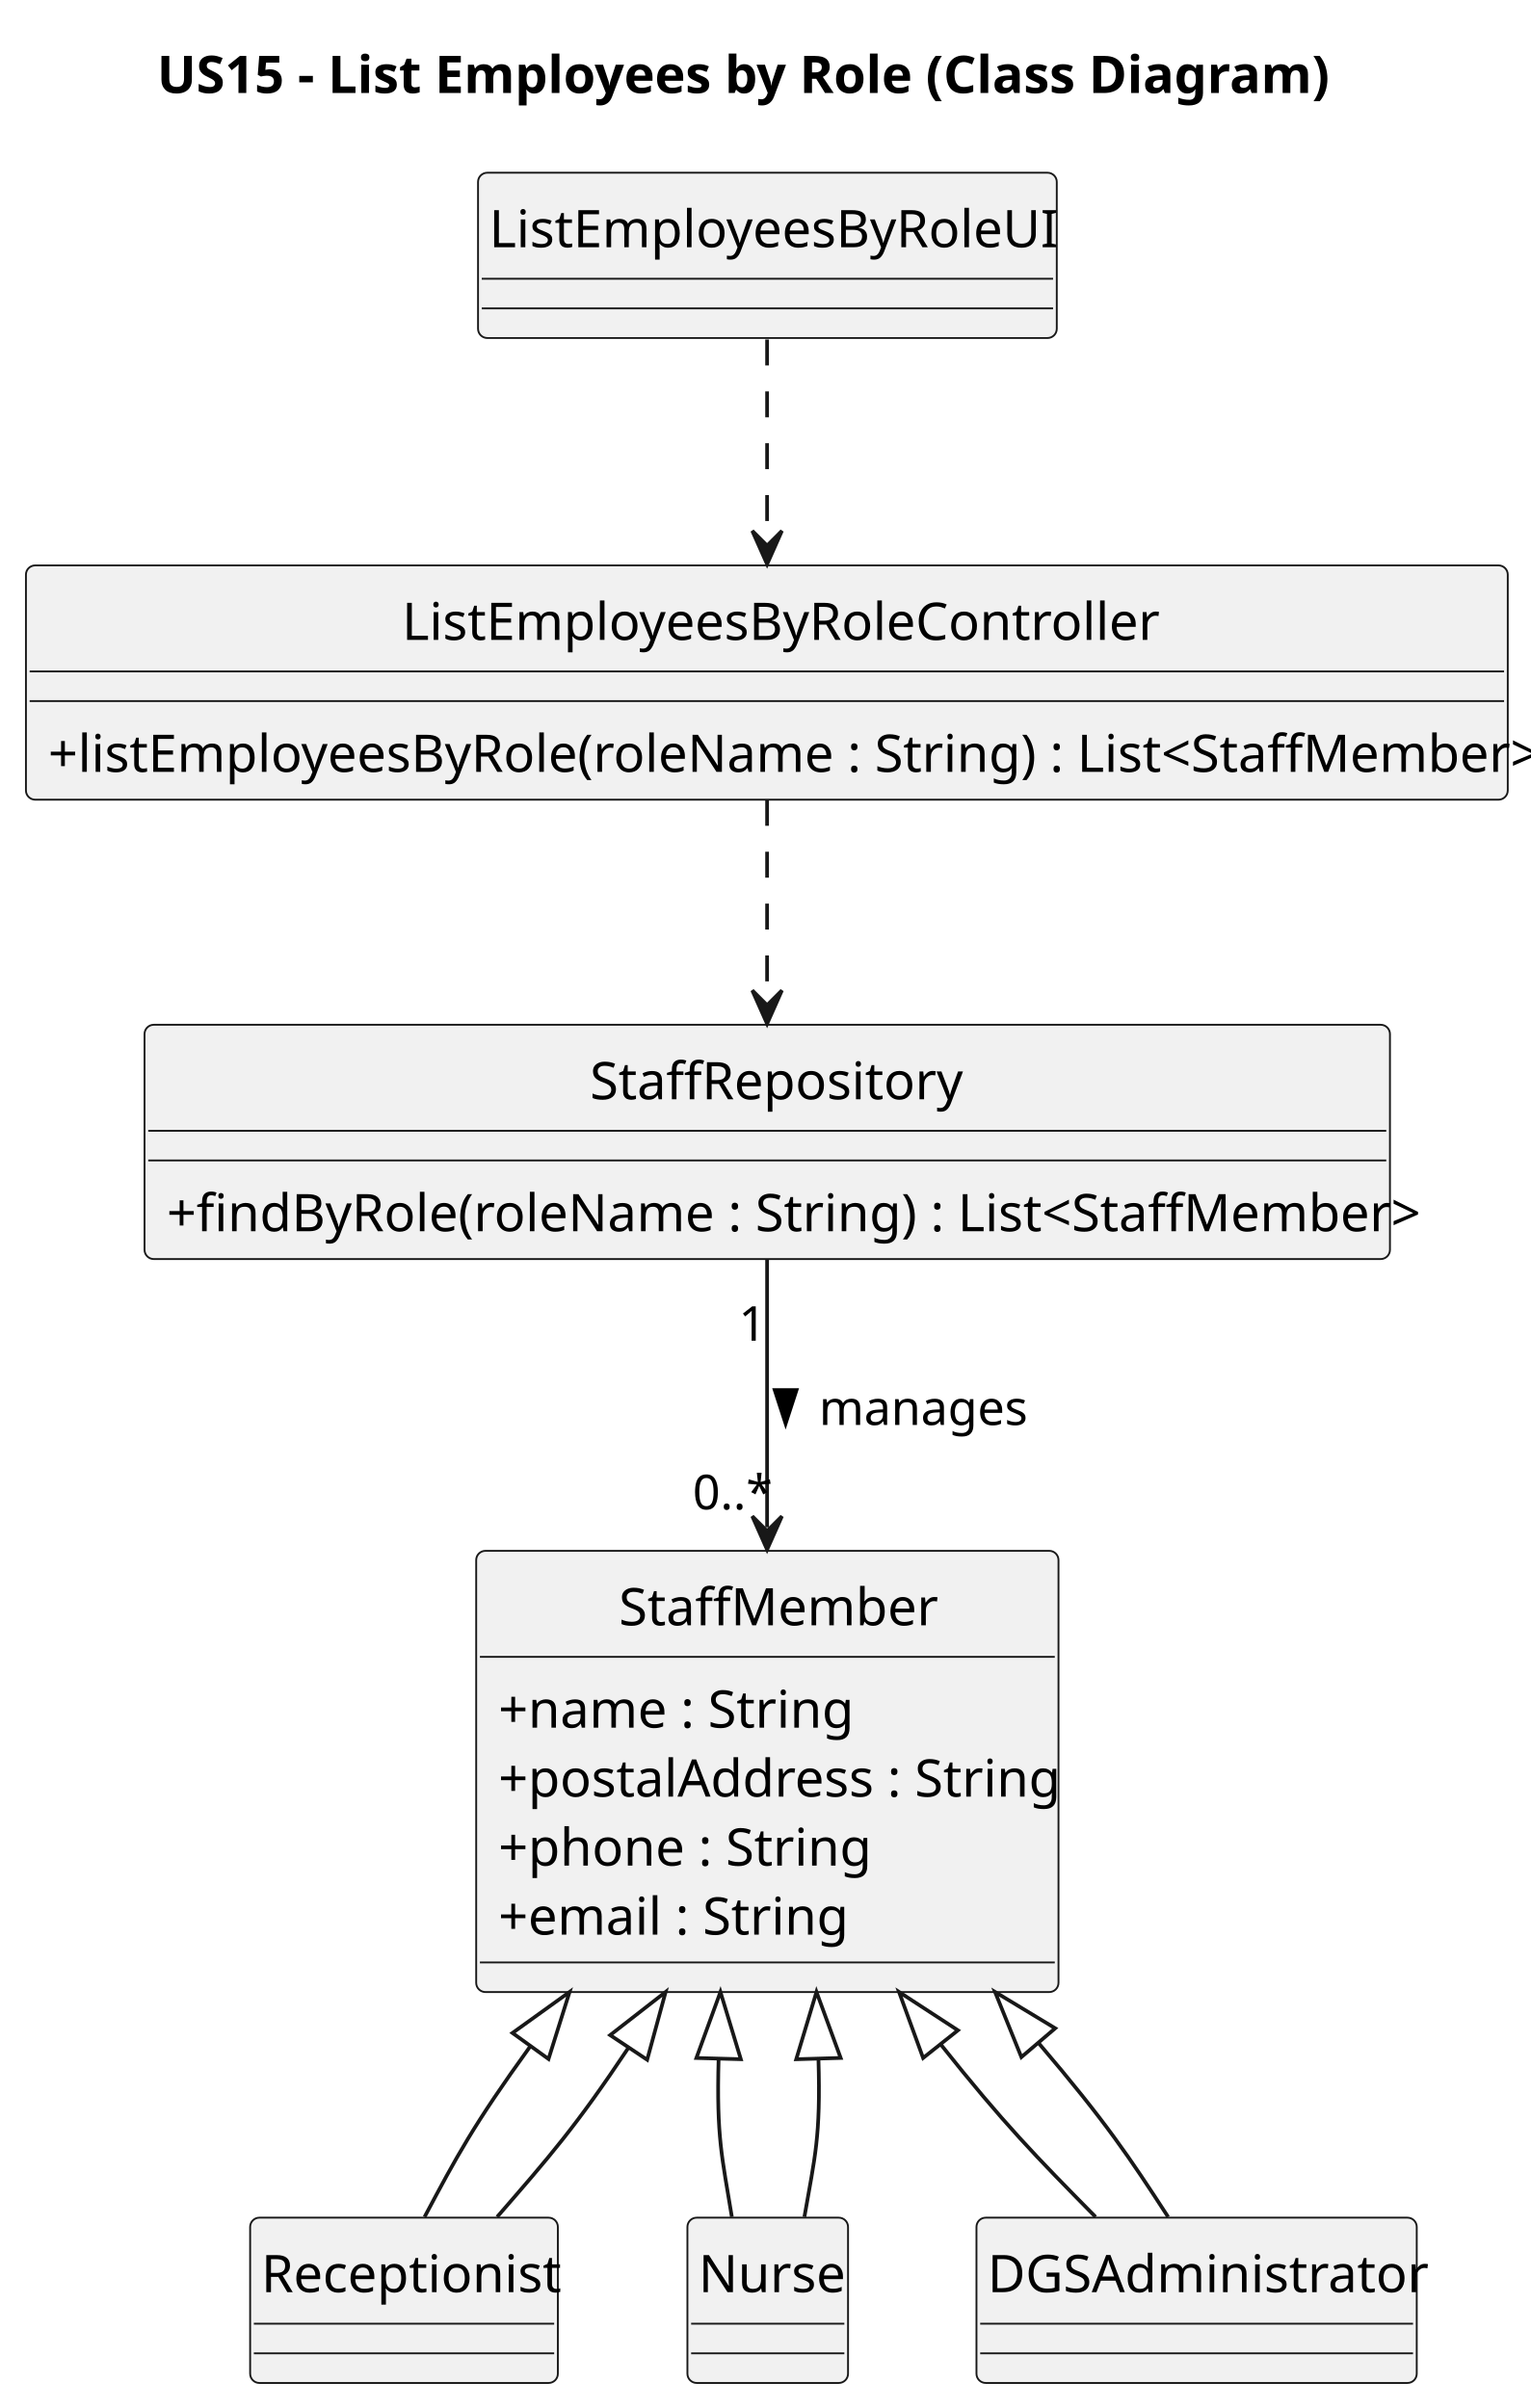
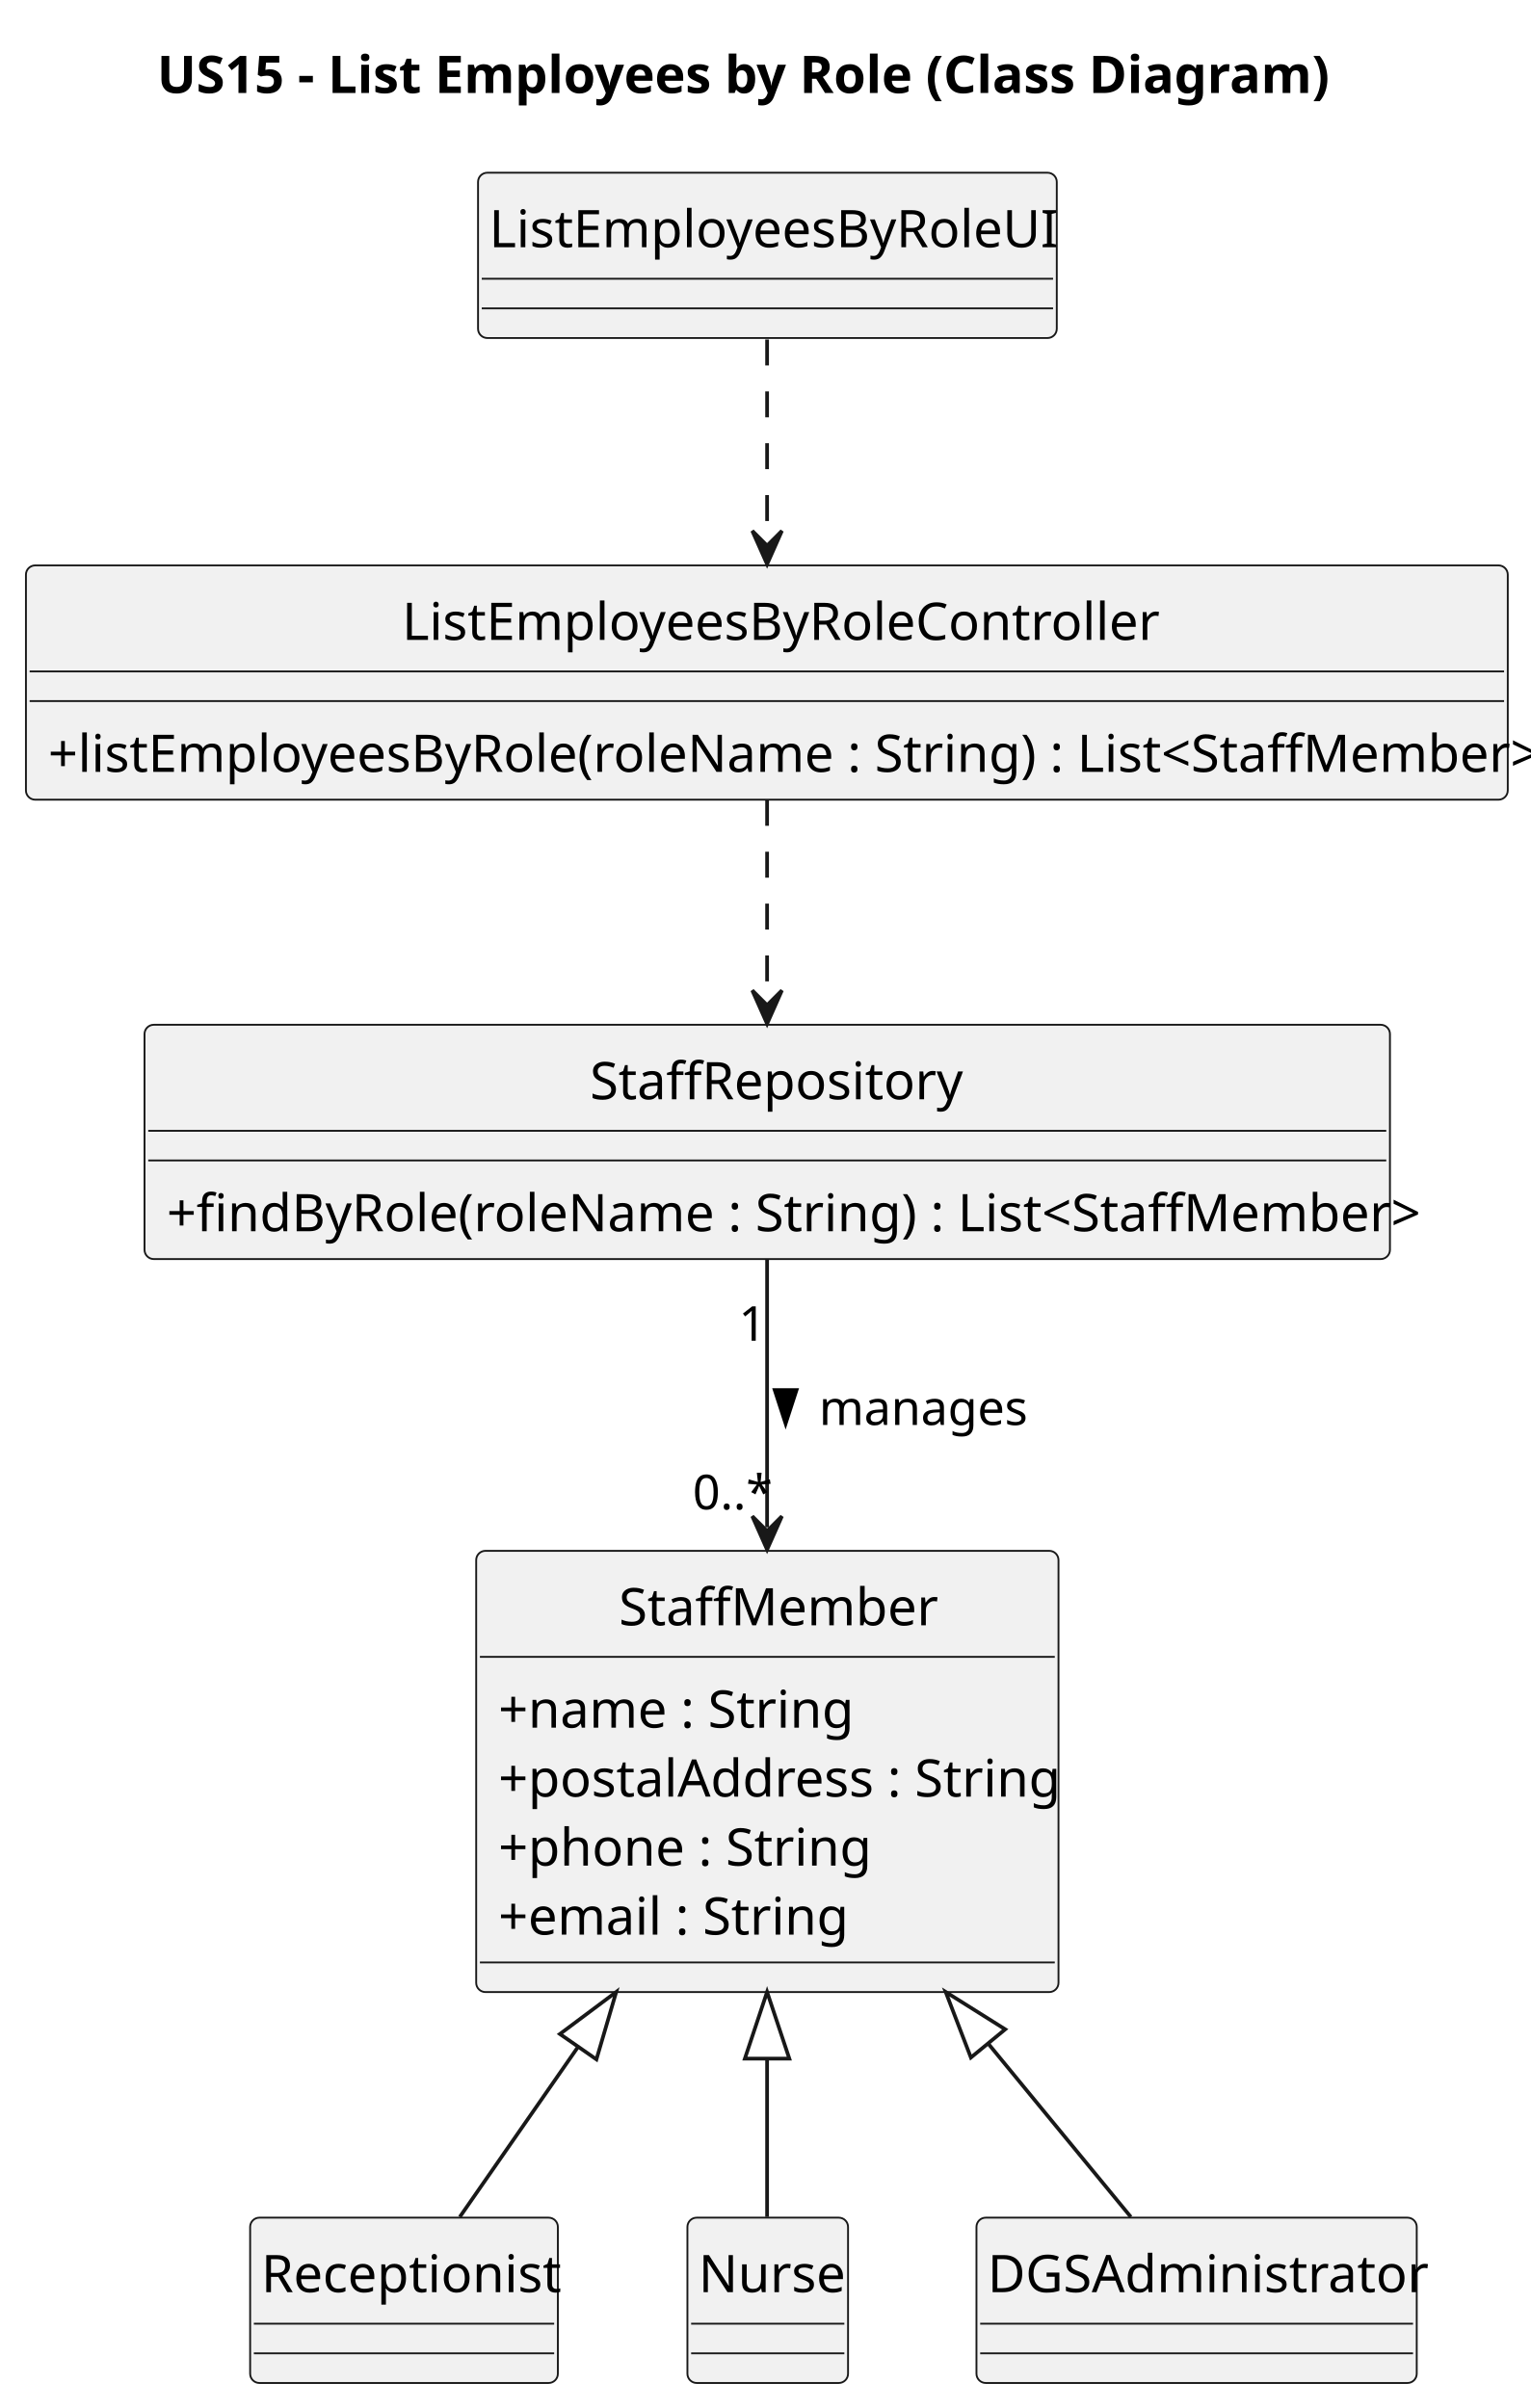
<svg xmlns="http://www.w3.org/2000/svg" contentStyleType="text/css" data-diagram-type="CLASS" height="650px" preserveAspectRatio="none" style="width:413px;height:650px;background:#FFFFFF;" version="1.1" viewBox="0 0 413 650" width="413px" zoomAndPan="magnify">
  <defs />
  <g>
    <g class="title" data-source-line="7">
      <text fill="#000000" font-family="sans-serif" font-size="14" font-weight="bold" lengthAdjust="spacing" textLength="315.103" x="42.384" y="25.107">US15 - List Employees by Role (Class Diagram)</text>
    </g>
-     <g class="entity" data-entity="ListEmployeesByRoleUI" data-source-line="11" data-uid="ent0002" id="entity_ListEmployeesByRoleUI">
+     <g class="entity" data-entity="ListEmployeesByRoleUI" data-source-line="10" data-uid="ent0002" id="entity_ListEmployeesByRoleUI">
      <rect fill="#F1F1F1" height="44.621" rx="2.5" ry="2.5" style="stroke:#181818;stroke-width:0.5;" width="156.172" x="129" y="46.621" />
      <text fill="#000000" font-family="sans-serif" font-size="14" lengthAdjust="spacing" textLength="150.172" x="132" y="66.728">ListEmployeesByRoleUI</text>
      <line style="stroke:#181818;stroke-width:0.5;" x1="130" x2="284.172" y1="75.242" y2="75.242" />
      <line style="stroke:#181818;stroke-width:0.5;" x1="130" x2="284.172" y1="83.242" y2="83.242" />
    </g>
-     <g class="entity" data-entity="ListEmployeesByRoleController" data-source-line="17" data-uid="ent0003" id="entity_ListEmployeesByRoleController">
+     <g class="entity" data-entity="ListEmployeesByRoleController" data-source-line="15" data-uid="ent0003" id="entity_ListEmployeesByRoleController">
      <rect fill="#F1F1F1" height="63.242" rx="2.5" ry="2.5" style="stroke:#181818;stroke-width:0.5;" width="399.871" x="7" y="152.621" />
      <text fill="#000000" font-family="sans-serif" font-size="14" lengthAdjust="spacing" textLength="196.861" x="108.505" y="172.728">ListEmployeesByRoleController</text>
      <line style="stroke:#181818;stroke-width:0.5;" x1="8" x2="405.871" y1="181.242" y2="181.242" />
      <line style="stroke:#181818;stroke-width:0.5;" x1="8" x2="405.871" y1="189.242" y2="189.242" />
      <text fill="#000000" font-family="sans-serif" font-size="14" lengthAdjust="spacing" textLength="387.871" x="13" y="208.35">+listEmployeesByRole(roleName : String) : List&lt;StaffMember&gt;</text>
    </g>
-     <g class="entity" data-entity="StaffMember" data-source-line="24" data-uid="ent0004" id="entity_StaffMember">
+     <g class="entity" data-entity="StaffMember" data-source-line="21" data-uid="ent0004" id="entity_StaffMember">
      <rect fill="#F1F1F1" height="119.106" rx="2.5" ry="2.5" style="stroke:#181818;stroke-width:0.5;" width="157.134" x="128.5" y="418.621" />
      <text fill="#000000" font-family="sans-serif" font-size="14" lengthAdjust="spacing" textLength="80.138" x="166.998" y="438.728">StaffMember</text>
      <line style="stroke:#181818;stroke-width:0.5;" x1="129.5" x2="284.634" y1="447.242" y2="447.242" />
      <text fill="#000000" font-family="sans-serif" font-size="14" lengthAdjust="spacing" textLength="91.438" x="134.5" y="466.35">+name : String</text>
      <text fill="#000000" font-family="sans-serif" font-size="14" lengthAdjust="spacing" textLength="145.134" x="134.5" y="484.971">+postalAddress : String</text>
      <text fill="#000000" font-family="sans-serif" font-size="14" lengthAdjust="spacing" textLength="95.348" x="134.5" y="503.592">+phone : String</text>
      <text fill="#000000" font-family="sans-serif" font-size="14" lengthAdjust="spacing" textLength="89.872" x="134.5" y="522.213">+email : String</text>
      <line style="stroke:#181818;stroke-width:0.5;" x1="129.5" x2="284.634" y1="529.727" y2="529.727" />
    </g>
-     <g class="entity" data-entity="Receptionist" data-source-line="32" data-uid="ent0005" id="entity_Receptionist">
+     <g class="entity" data-entity="Receptionist" data-source-line="29" data-uid="ent0005" id="entity_Receptionist">
      <rect fill="#F1F1F1" height="44.621" rx="2.5" ry="2.5" style="stroke:#181818;stroke-width:0.5;" width="83.041" x="67.5" y="598.621" />
      <text fill="#000000" font-family="sans-serif" font-size="14" lengthAdjust="spacing" textLength="77.041" x="70.5" y="618.729">Receptionist</text>
      <line style="stroke:#181818;stroke-width:0.5;" x1="68.5" x2="149.541" y1="627.242" y2="627.242" />
      <line style="stroke:#181818;stroke-width:0.5;" x1="68.5" x2="149.541" y1="635.242" y2="635.242" />
    </g>
-     <g class="entity" data-entity="Nurse" data-source-line="33" data-uid="ent0007" id="entity_Nurse">
+     <g class="entity" data-entity="Nurse" data-source-line="30" data-uid="ent0007" id="entity_Nurse">
      <rect fill="#F1F1F1" height="44.621" rx="2.5" ry="2.5" style="stroke:#181818;stroke-width:0.5;" width="43.345" x="185.5" y="598.621" />
      <text fill="#000000" font-family="sans-serif" font-size="14" lengthAdjust="spacing" textLength="37.345" x="188.5" y="618.729">Nurse</text>
      <line style="stroke:#181818;stroke-width:0.5;" x1="186.5" x2="227.845" y1="627.242" y2="627.242" />
      <line style="stroke:#181818;stroke-width:0.5;" x1="186.5" x2="227.845" y1="635.242" y2="635.242" />
    </g>
-     <g class="entity" data-entity="DGSAdministrator" data-source-line="34" data-uid="ent0009" id="entity_DGSAdministrator">
+     <g class="entity" data-entity="DGSAdministrator" data-source-line="31" data-uid="ent0009" id="entity_DGSAdministrator">
      <rect fill="#F1F1F1" height="44.621" rx="2.5" ry="2.5" style="stroke:#181818;stroke-width:0.5;" width="118.807" x="263.5" y="598.621" />
      <text fill="#000000" font-family="sans-serif" font-size="14" lengthAdjust="spacing" textLength="112.807" x="266.5" y="618.729">DGSAdministrator</text>
      <line style="stroke:#181818;stroke-width:0.5;" x1="264.5" x2="381.307" y1="627.242" y2="627.242" />
      <line style="stroke:#181818;stroke-width:0.5;" x1="264.5" x2="381.307" y1="635.242" y2="635.242" />
    </g>
-     <g class="entity" data-entity="StaffRepository" data-source-line="36" data-uid="ent0011" id="entity_StaffRepository">
+     <g class="entity" data-entity="StaffRepository" data-source-line="33" data-uid="ent0011" id="entity_StaffRepository">
      <rect fill="#F1F1F1" height="63.242" rx="2.5" ry="2.5" style="stroke:#181818;stroke-width:0.5;" width="336.078" x="39" y="276.621" />
      <text fill="#000000" font-family="sans-serif" font-size="14" lengthAdjust="spacing" textLength="95.71" x="159.184" y="296.728">StaffRepository</text>
      <line style="stroke:#181818;stroke-width:0.5;" x1="40" x2="374.078" y1="305.242" y2="305.242" />
      <line style="stroke:#181818;stroke-width:0.5;" x1="40" x2="374.078" y1="313.242" y2="313.242" />
      <text fill="#000000" font-family="sans-serif" font-size="14" lengthAdjust="spacing" textLength="324.078" x="45" y="332.35">+findByRole(roleName : String) : List&lt;StaffMember&gt;</text>
    </g>
-     <g class="link" data-entity-1="StaffMember" data-entity-2="Receptionist" data-source-line="32" data-uid="lnk6" id="link_StaffMember_Receptionist">
-       <path d="M143.157,552.28 C127.627,573.77 123.21,582.191 114.57,598.421" fill="none" id="StaffMember-backto-Receptionist" style="stroke:#181818;stroke-width:1;" />
-       <polygon fill="none" points="153.7,537.691,138.294,548.766,148.02,555.795,153.7,537.691" style="stroke:#181818;stroke-width:1;" />
+     <g class="link" data-entity-1="StaffMember" data-entity-2="Receptionist" data-source-line="29" data-uid="lnk6" id="link_StaffMember_Receptionist">
+       <path d="M156.02,552.474 C141.09,573.964 135.36,582.191 124.08,598.421" fill="none" id="StaffMember-backto-Receptionist" style="stroke:#181818;stroke-width:1;" />
+       <polygon fill="none" points="166.29,537.691,151.092,549.05,160.947,555.897,166.29,537.691" style="stroke:#181818;stroke-width:1;" />
    </g>
-     <g class="link" data-entity-1="Receptionist" data-entity-2="StaffMember" data-source-line="47" data-uid="lnk15" id="link_Receptionist_StaffMember">
-       <path codeLine="47" d="M134.15,598.421 C148.23,582.191 155.333,574.163 169.643,552.673" fill="none" id="Receptionist-to-StaffMember" style="stroke:#181818;stroke-width:1;" />
-       <polygon fill="none" points="179.62,537.691,164.649,549.348,174.637,555.999,179.62,537.691" style="stroke:#181818;stroke-width:1;" />
+     <g class="link" data-entity-1="StaffMember" data-entity-2="Nurse" data-source-line="30" data-uid="lnk8" id="link_StaffMember_Nurse">
+       <path d="M207,555.691 C207,577.181 207,582.191 207,598.421" fill="none" id="StaffMember-backto-Nurse" style="stroke:#181818;stroke-width:1;" />
+       <polygon fill="none" points="207,537.691,201,555.691,213,555.691,207,537.691" style="stroke:#181818;stroke-width:1;" />
    </g>
-     <g class="link" data-entity-1="StaffMember" data-entity-2="Nurse" data-source-line="33" data-uid="lnk8" id="link_StaffMember_Nurse">
-       <path d="M193.916,555.684 C193.326,577.174 194.85,582.191 197.49,598.421" fill="none" id="StaffMember-backto-Nurse" style="stroke:#181818;stroke-width:1;" />
-       <polygon fill="none" points="194.41,537.691,187.918,555.52,199.914,555.849,194.41,537.691" style="stroke:#181818;stroke-width:1;" />
+     <g class="link" data-entity-1="StaffMember" data-entity-2="DGSAdministrator" data-source-line="31" data-uid="lnk10" id="link_StaffMember_DGSAdministrator">
+       <path d="M266.626,551.591 C284.306,573.081 291.8,582.191 305.15,598.421" fill="none" id="StaffMember-backto-DGSAdministrator" style="stroke:#181818;stroke-width:1;" />
+       <polygon fill="none" points="255.19,537.691,261.993,555.403,271.259,547.779,255.19,537.691" style="stroke:#181818;stroke-width:1;" />
    </g>
-     <g class="link" data-entity-1="Nurse" data-entity-2="StaffMember" data-source-line="48" data-uid="lnk16" id="link_Nurse_StaffMember">
-       <path codeLine="48" d="M217.07,598.421 C219.87,582.191 221.488,577.173 220.857,555.683" fill="none" id="Nurse-to-StaffMember" style="stroke:#181818;stroke-width:1;" />
-       <polygon fill="none" points="220.33,537.691,214.86,555.859,226.855,555.508,220.33,537.691" style="stroke:#181818;stroke-width:1;" />
-     </g>
-     <g class="link" data-entity-1="StaffMember" data-entity-2="DGSAdministrator" data-source-line="34" data-uid="lnk10" id="link_StaffMember_DGSAdministrator">
-       <path d="M253.8,551.783 C270.88,573.273 279.64,582.191 295.64,598.421" fill="none" id="StaffMember-backto-DGSAdministrator" style="stroke:#181818;stroke-width:1;" />
-       <polygon fill="none" points="242.6,537.691,249.102,555.516,258.497,548.049,242.6,537.691" style="stroke:#181818;stroke-width:1;" />
-     </g>
-     <g class="link" data-entity-1="DGSAdministrator" data-entity-2="StaffMember" data-source-line="49" data-uid="lnk17" id="link_DGSAdministrator_StaffMember">
-       <path codeLine="49" d="M315.22,598.421 C304.67,582.191 298.494,572.882 280.184,551.392" fill="none" id="DGSAdministrator-to-StaffMember" style="stroke:#181818;stroke-width:1;" />
-       <polygon fill="none" points="268.51,537.691,275.617,555.284,284.751,547.501,268.51,537.691" style="stroke:#181818;stroke-width:1;" />
-     </g>
-     <g class="link" data-entity-1="ListEmployeesByRoleUI" data-entity-2="ListEmployeesByRoleController" data-source-line="41" data-uid="lnk12" id="link_ListEmployeesByRoleUI_ListEmployeesByRoleController">
-       <path codeLine="41" d="M207,91.641 C207,108.801 207,127.061 207,146.291" fill="none" id="ListEmployeesByRoleUI-to-ListEmployeesByRoleController" style="stroke:#181818;stroke-width:1;stroke-dasharray:7,7;" />
+     <g class="link" data-entity-1="ListEmployeesByRoleUI" data-entity-2="ListEmployeesByRoleController" data-source-line="38" data-uid="lnk12" id="link_ListEmployeesByRoleUI_ListEmployeesByRoleController">
+       <path codeLine="38" d="M207,91.641 C207,108.801 207,127.061 207,146.291" fill="none" id="ListEmployeesByRoleUI-to-ListEmployeesByRoleController" style="stroke:#181818;stroke-width:1;stroke-dasharray:7,7;" />
      <polygon fill="#181818" points="207,152.291,211,143.291,207,147.291,203,143.291,207,152.291" style="stroke:#181818;stroke-width:1;" />
    </g>
-     <g class="link" data-entity-1="ListEmployeesByRoleController" data-entity-2="StaffRepository" data-source-line="43" data-uid="lnk13" id="link_ListEmployeesByRoleController_StaffRepository">
-       <path codeLine="43" d="M207,215.911 C207,234.401 207,251.851 207,270.341" fill="none" id="ListEmployeesByRoleController-to-StaffRepository" style="stroke:#181818;stroke-width:1;stroke-dasharray:7,7;" />
+     <g class="link" data-entity-1="ListEmployeesByRoleController" data-entity-2="StaffRepository" data-source-line="40" data-uid="lnk13" id="link_ListEmployeesByRoleController_StaffRepository">
+       <path codeLine="40" d="M207,215.911 C207,234.401 207,251.851 207,270.341" fill="none" id="ListEmployeesByRoleController-to-StaffRepository" style="stroke:#181818;stroke-width:1;stroke-dasharray:7,7;" />
      <polygon fill="#181818" points="207,276.341,211,267.341,207,271.341,203,267.341,207,276.341" style="stroke:#181818;stroke-width:1;" />
    </g>
-     <g class="link" data-entity-1="StaffRepository" data-entity-2="StaffMember" data-source-line="45" data-uid="lnk14" id="link_StaffRepository_StaffMember">
-       <path codeLine="45" d="M207,339.931 C207,361.821 207,385.881 207,412.281" fill="none" id="StaffRepository-to-StaffMember" style="stroke:#181818;stroke-width:1;" />
+     <g class="link" data-entity-1="StaffRepository" data-entity-2="StaffMember" data-source-line="42" data-uid="lnk14" id="link_StaffRepository_StaffMember">
+       <path codeLine="42" d="M207,339.931 C207,361.821 207,385.881 207,412.281" fill="none" id="StaffRepository-to-StaffMember" style="stroke:#181818;stroke-width:1;" />
      <polygon fill="#181818" points="207,418.281,211,409.281,207,413.281,203,409.281,207,418.281" style="stroke:#181818;stroke-width:1;" />
      <polygon fill="#000000" points="212,384.267,214.939,375.221,209.061,375.221,212,384.267" style="stroke:#000000;stroke-width:1;" />
      <text fill="#000000" font-family="sans-serif" font-size="13" lengthAdjust="spacing" textLength="53.479" x="221" y="384.649">manages</text>
      <text fill="#000000" font-family="sans-serif" font-size="13" lengthAdjust="spacing" textLength="7.23" x="199.326" y="361.9">1</text>
      <text fill="#000000" font-family="sans-serif" font-size="13" lengthAdjust="spacing" textLength="19.513" x="186.923" y="407.418">0..*</text>
    </g>
  </g>
</svg>
